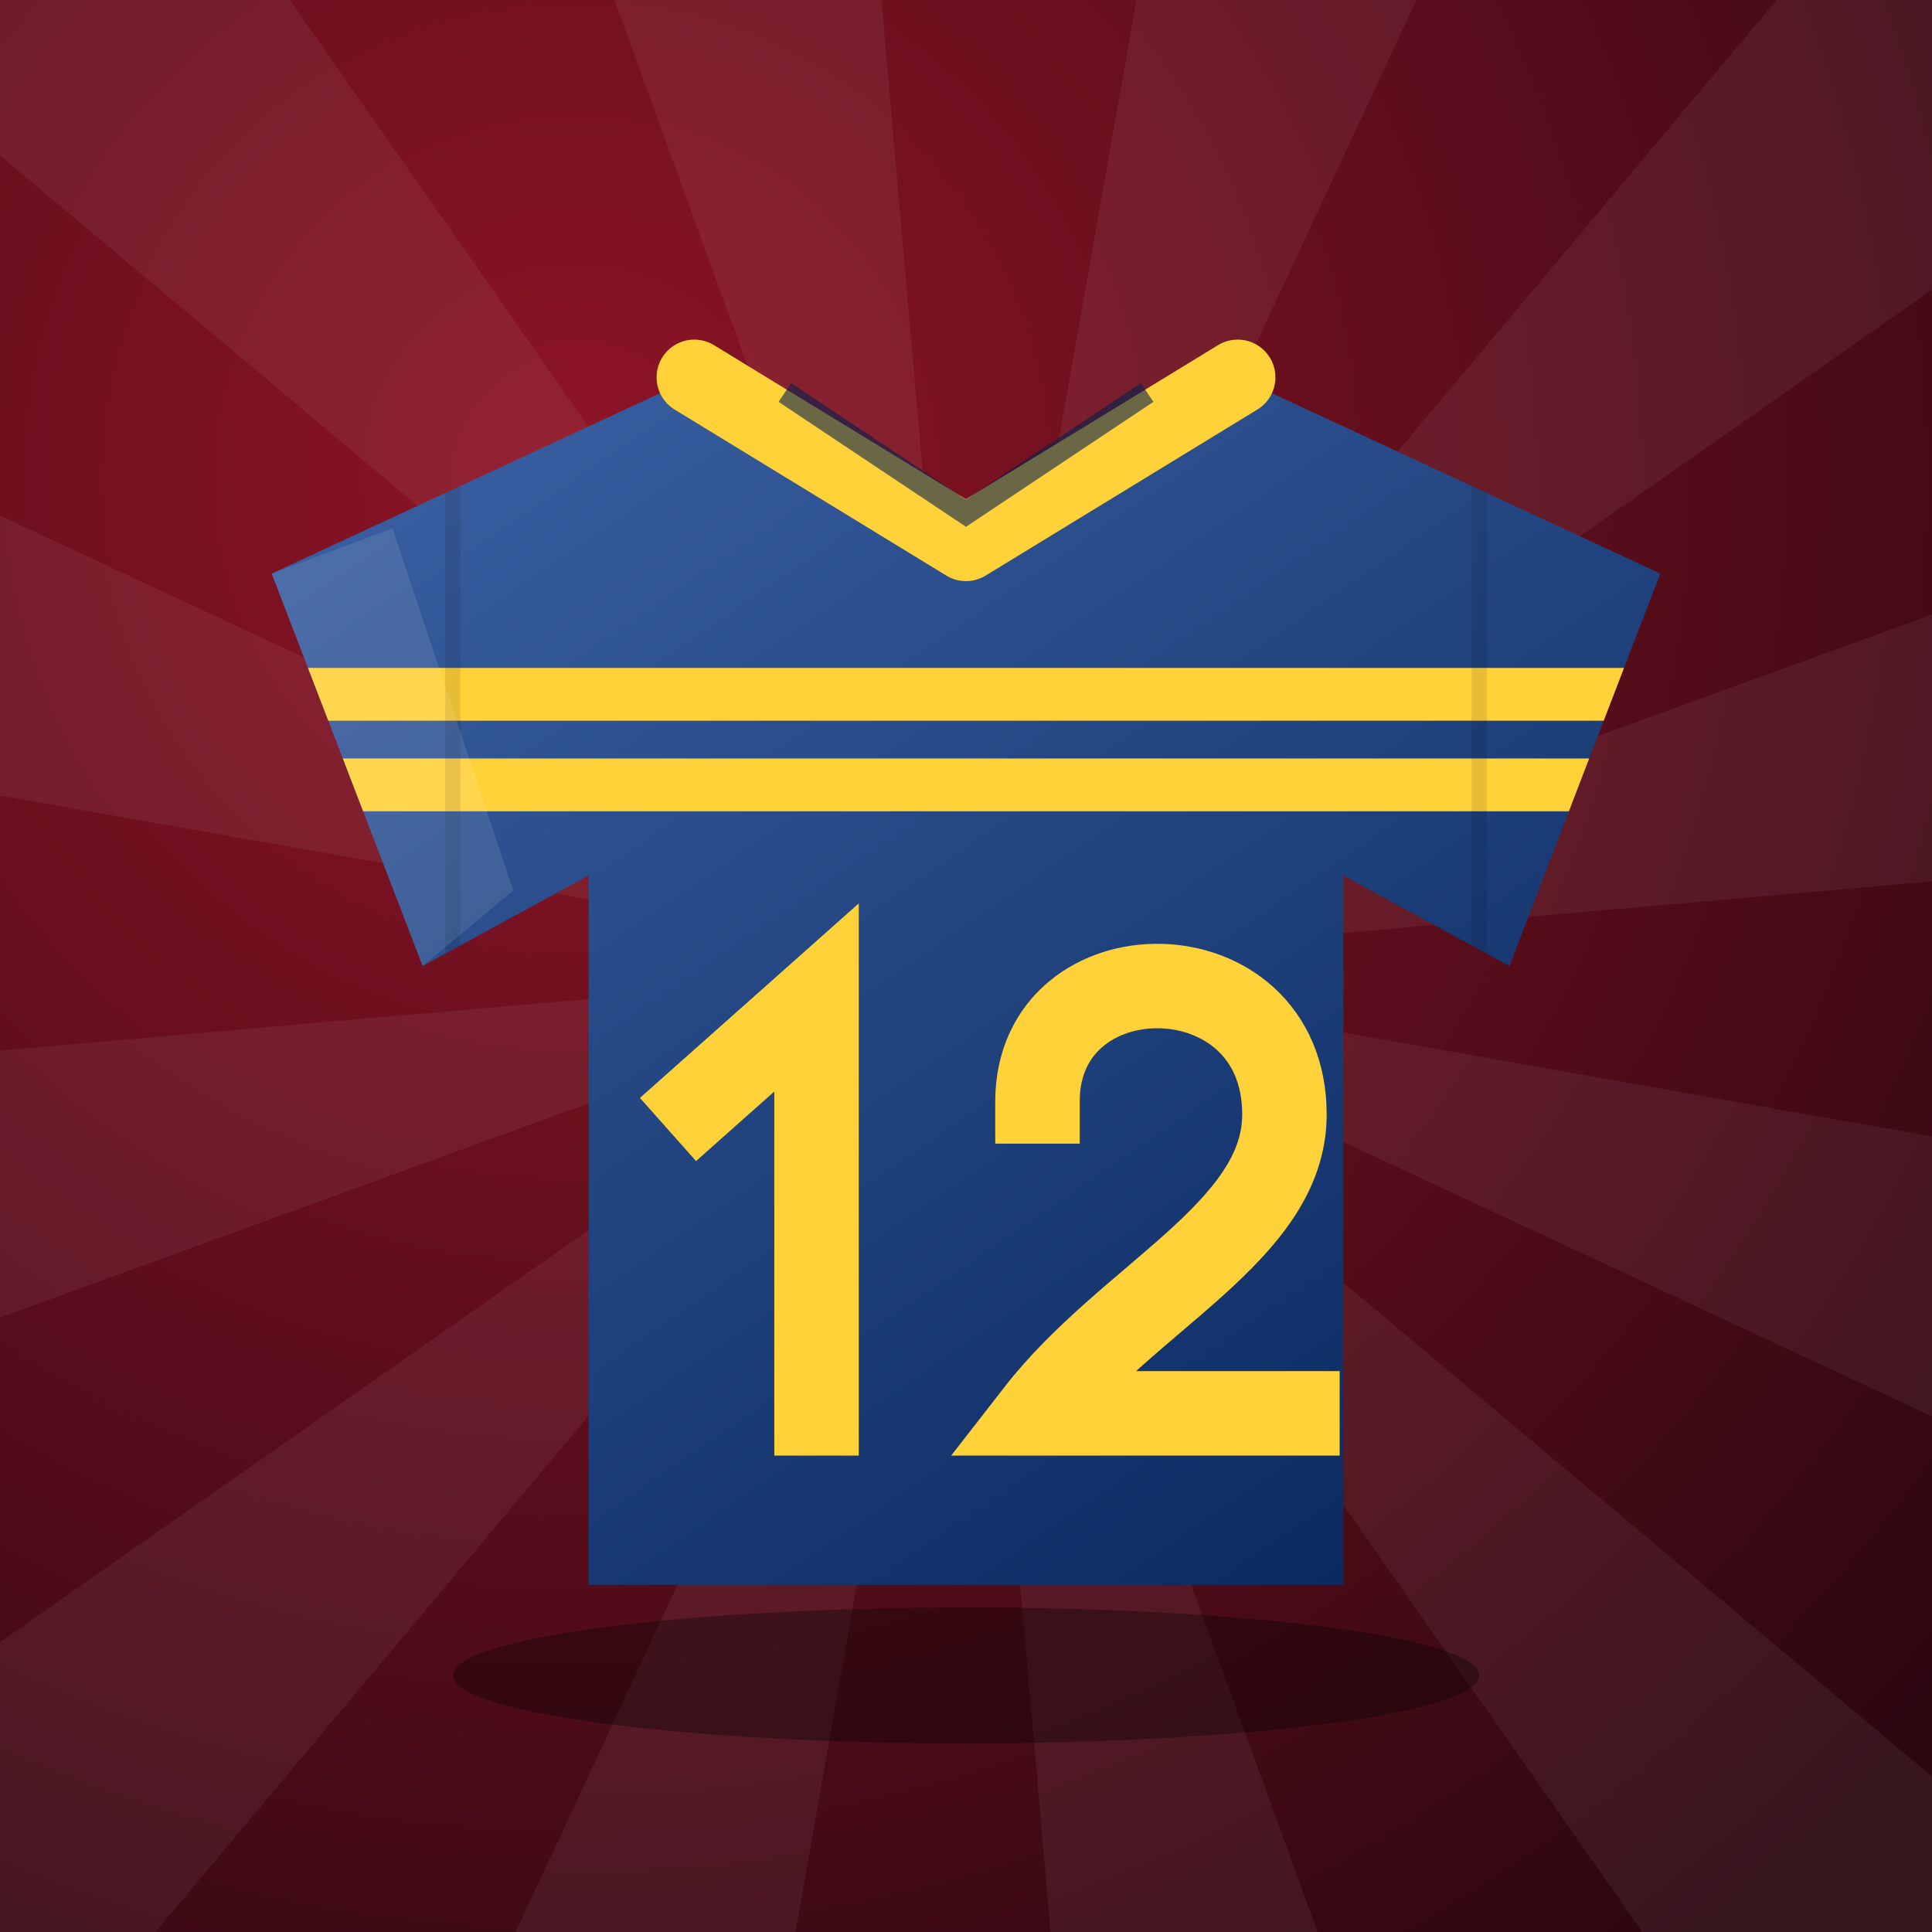
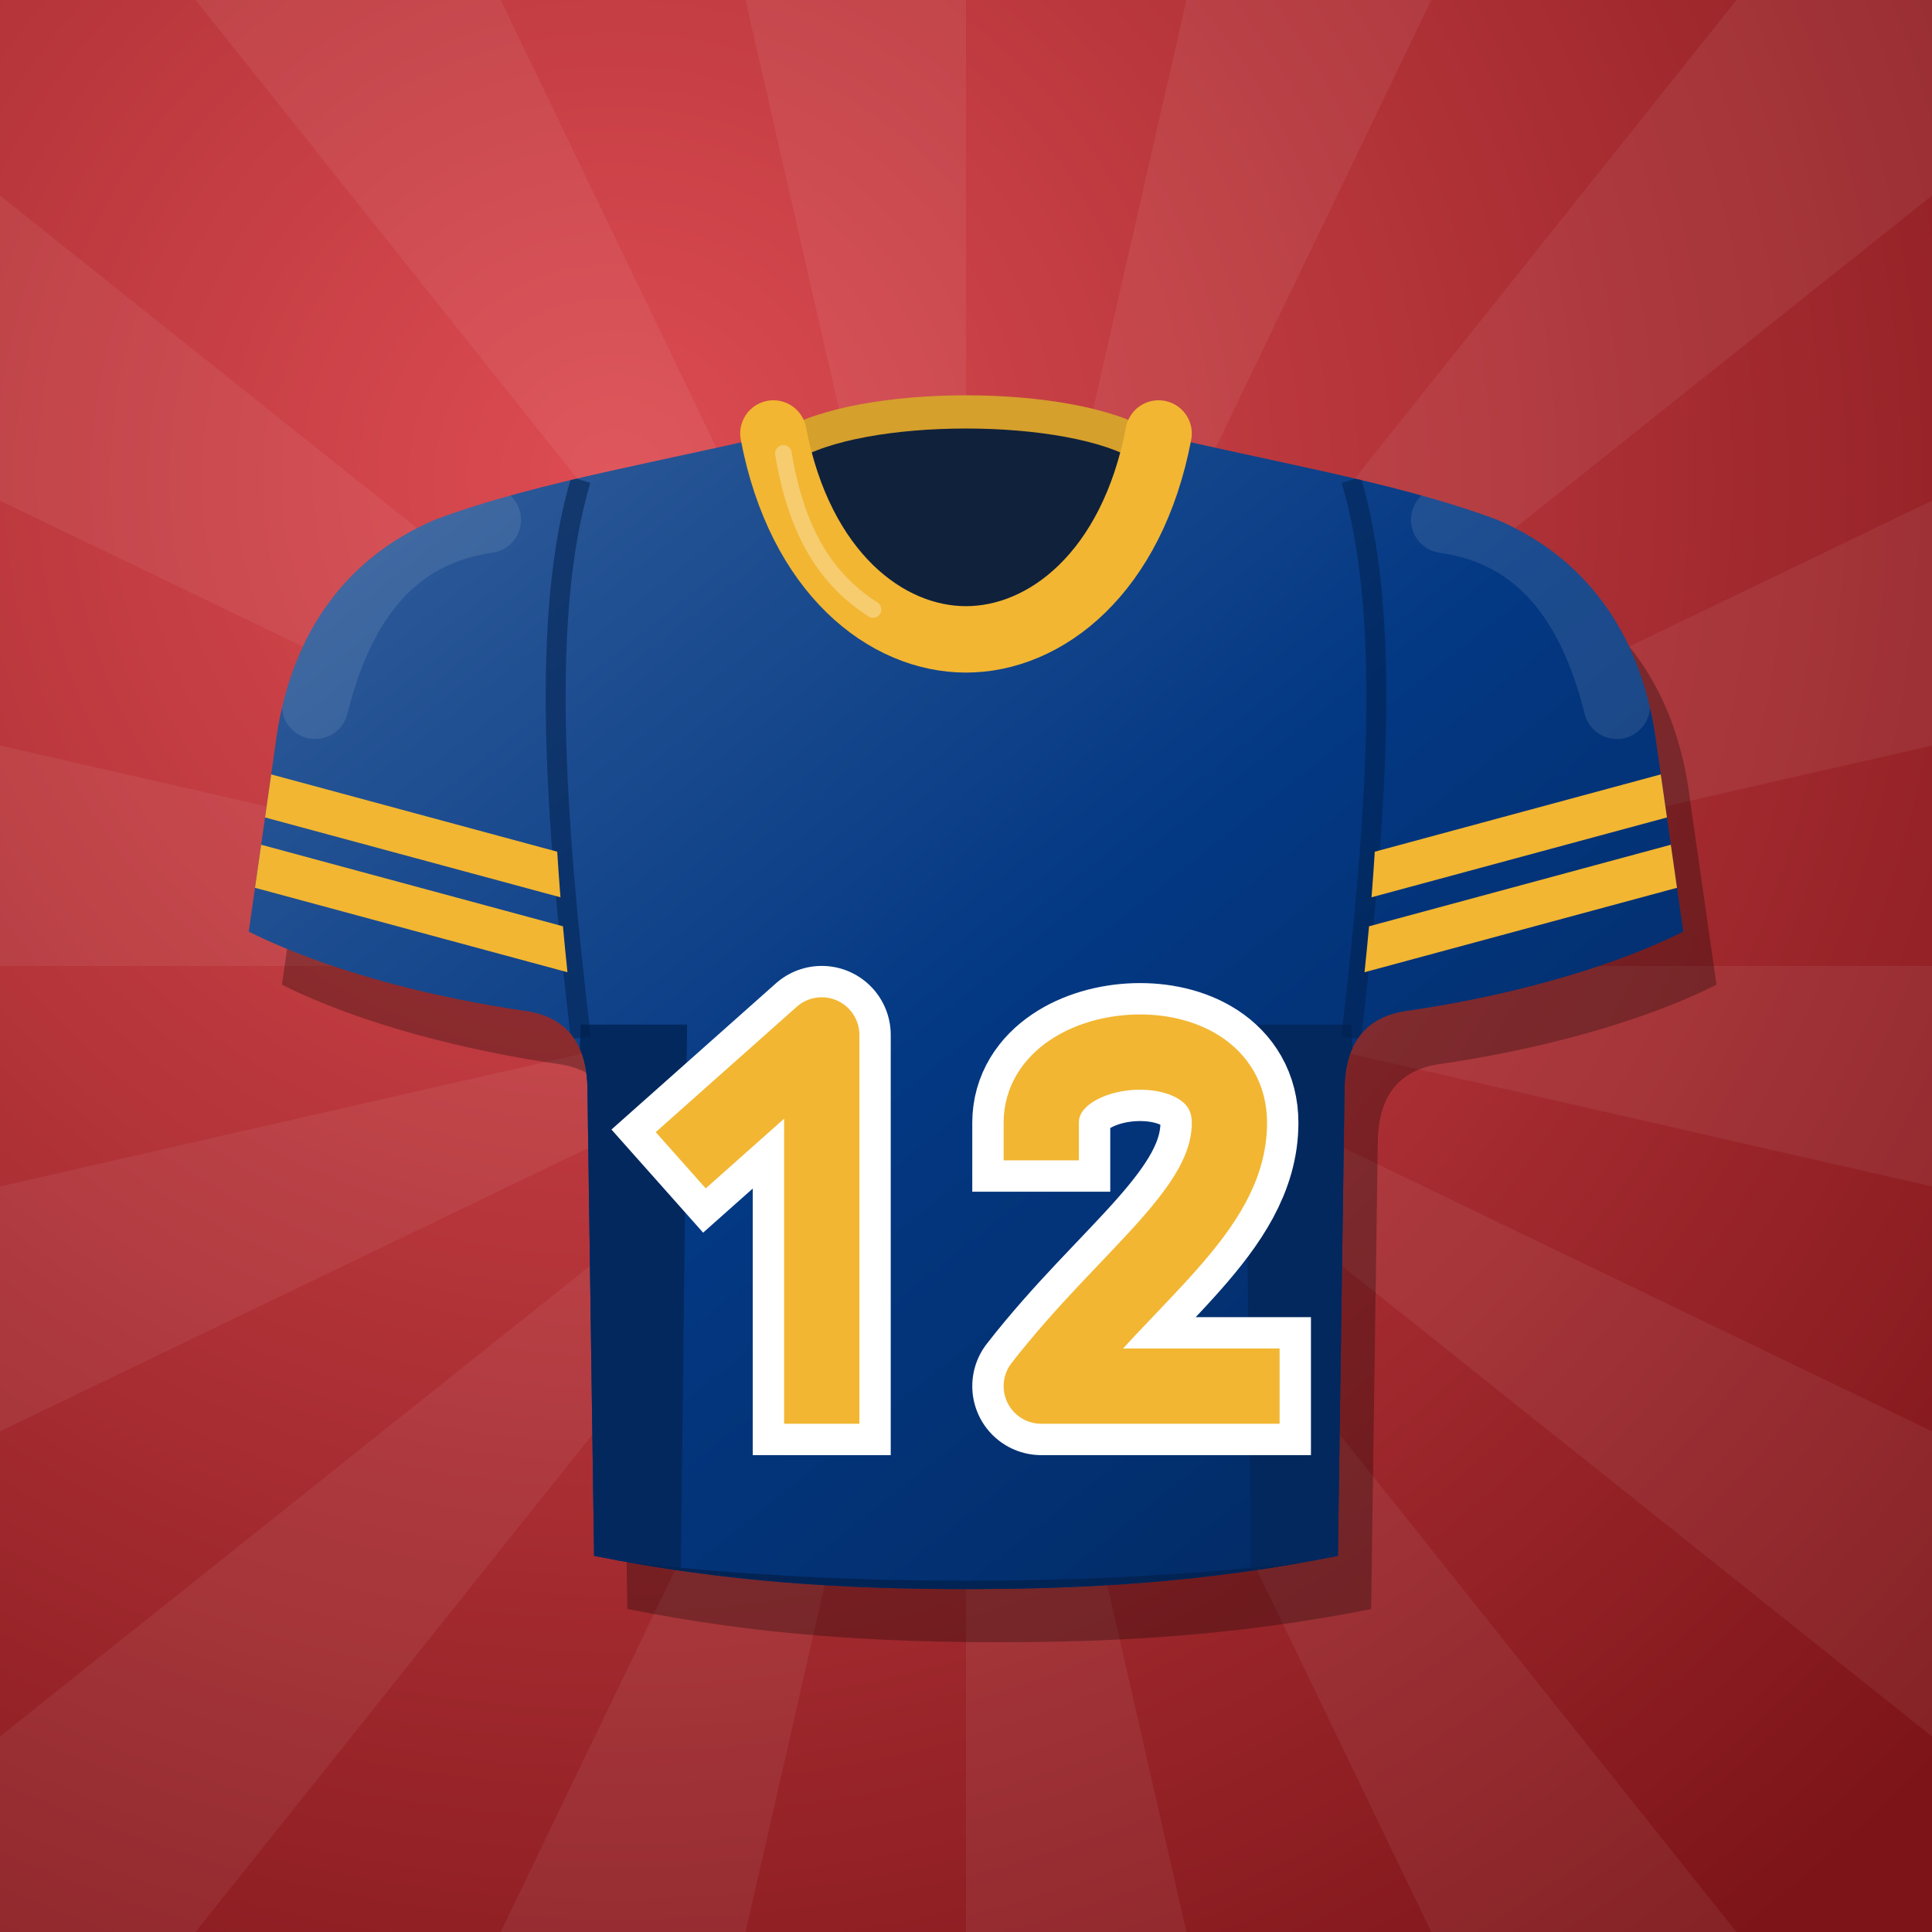
<svg xmlns="http://www.w3.org/2000/svg" viewBox="0 0 256 256" width="256" height="256">
  <defs>
-     <radialGradient id="bg" cx="0.3" cy="0.25" r="0.95">
-       <stop offset="0" stop-color="#8e1426" />
-       <stop offset="1" stop-color="#2b0710" />
+     <radialGradient id="bg" cx="0.32" cy="0.25" r="0.95">
+       <stop offset="0" stop-color="#dd4c52" />
+       <stop offset="1" stop-color="#7c1418" />
    </radialGradient>
-     <linearGradient id="jr" x1="0.1" y1="0" x2="0.9" y2="1">
-       <stop offset="0" stop-color="#3b61a3" />
-       <stop offset="1" stop-color="#07265c" />
+     <linearGradient id="jb" x1="0" y1="0" x2="1" y2="1">
+       <stop offset="0" stop-color="#35609c" />
+       <stop offset="0.5" stop-color="#033883" />
+       <stop offset="1" stop-color="#02275c" />
    </linearGradient>
-     <clipPath id="jc">
-       <path d="M92 50L128 72L164 50L220 76L200 128L178 116V210H78V116L56 128L36 76Z" />
+     <clipPath id="cj">
+       <path d="M128 43L152 42C172 47 192 50 208 56C222 62 230 74 232 90L236 118C224 124 208 128 194 130C188 131 185 135 185 142L184 212C164 216 146 217 128 217C110 217 92 216 72 212L71 142C71 135 68 131 62 130C48 128 32 124 20 118L24 90C26 74 34 62 48 56C64 50 84 47 104 42L128 43Z" />
+     </clipPath>
+     <clipPath id="cs">
+       <path d="M185 47C192 70 191 100 187 133L194 130C208 128 224 124 236 118L232 90C230 74 222 62 208 56C200 52 192 49 185 47Z" />
+       <path d="M185 47C192 70 191 100 187 133L194 130C208 128 224 124 236 118L232 90C230 74 222 62 208 56C200 52 192 49 185 47Z" transform="translate(256 0) scale(-1 1)" />
    </clipPath>
  </defs>
  <rect width="256" height="256" fill="url(#bg)" />
-   <path d="M128 128 L521.9 197.5 L490.5 297.0ZM128 128 L434.4 385.1 L357.4 455.7ZM128 128 L264.8 503.9 L162.9 526.5ZM128 128 L58.5 521.9 L-41.0 490.5ZM128 128 L-129.1 434.4 L-199.7 357.4ZM128 128 L-247.9 264.8 L-270.5 162.9ZM128 128 L-265.9 58.5 L-234.5 -41.0ZM128 128 L-178.4 -129.1 L-101.4 -199.7ZM128 128 L-8.8 -247.9 L93.1 -270.5ZM128 128 L197.5 -265.9 L297.0 -234.5ZM128 128 L385.1 -178.4 L455.7 -101.4ZM128 128 L503.9 -8.8 L526.5 93.1Z" fill="#fff" fill-opacity="0.06" />
-   <ellipse cx="128" cy="222" rx="68" ry="9" fill="#000" fill-opacity=".32" />
-   <path d="M92 50L128 72L164 50L220 76L200 128L178 116V210H78V116L56 128L36 76Z" fill="url(#jr)" />
-   <g clip-path="url(#jc)">
-     <path d="M30 92L228 92M30 104L228 104" stroke="#ffd23a" stroke-width="7" />
-     <path d="M60 40L60 220M196 40L196 220" stroke="#000" stroke-opacity=".10" stroke-width="2" />
+   <path d="M128 128 L528.0 128.0 L518.0 217.0ZM128 128 L488.4 301.6 L440.7 377.4ZM128 128 L377.4 440.7 L301.6 488.4ZM128 128 L217.0 518.0 L128.0 528.0ZM128 128 L39.0 518.0 L-45.6 488.4ZM128 128 L-121.4 440.7 L-184.7 377.4ZM128 128 L-232.4 301.6 L-262.0 217.0ZM128 128 L-272.0 128.0 L-262.0 39.0ZM128 128 L-232.4 -45.6 L-184.7 -121.4ZM128 128 L-121.4 -184.7 L-45.6 -232.4ZM128 128 L39.0 -262.0 L128.0 -272.0ZM128 128 L217.0 -262.0 L301.6 -232.4ZM128 128 L377.4 -184.7 L440.7 -121.4ZM128 128 L488.4 -45.6 L518.0 39.0Z" fill="#fff" fill-opacity="0.06" />
+   <g transform="translate(128 134) scale(.88) translate(-128 -130)">
+     <path d="M128 43L152 42C172 47 192 50 208 56C222 62 230 74 232 90L236 118C224 124 208 128 194 130C188 131 185 135 185 142L184 212C164 216 146 217 128 217C110 217 92 216 72 212L71 142C71 135 68 131 62 130C48 128 32 124 20 118L24 90C26 74 34 62 48 56C64 50 84 47 104 42L128 43Z" fill="#000" fill-opacity=".28" transform="translate(5 8)" />
+     <path d="M128 43L152 42C172 47 192 50 208 56C222 62 230 74 232 90L236 118C224 124 208 128 194 130C188 131 185 135 185 142L184 212C164 216 146 217 128 217C110 217 92 216 72 212L71 142C71 135 68 131 62 130C48 128 32 124 20 118L24 90C26 74 34 62 48 56C64 50 84 47 104 42L128 43Z" fill="url(#jb)" />
+     <g clip-path="url(#cj)">
+       <path d="M186 132L170 132L171 220L190 220Z" fill="#02285e" />
+       <path d="M186 50C192 70 190 100 186 134" fill="none" stroke="#02224f" stroke-width="3" stroke-opacity=".55" />
+       <g clip-path="url(#cs)">
+         <path d="M250 104 L176 124" stroke="#F2B632" stroke-width="6.5" />
+         <path d="M250 93 L176 113" stroke="#F2B632" stroke-width="6.5" />
+       </g>
+       <path d="M200 56C214 58 222 68 226 84" fill="none" stroke="#fff" stroke-opacity=".1" stroke-width="10" stroke-linecap="round" />
+       <path d="M70 132L86 132L85 220L66 220Z" fill="#02285e" />
+       <path d="M70 50C64 70 66 100 70 134" fill="none" stroke="#02224f" stroke-width="3" stroke-opacity=".55" />
+       <g clip-path="url(#cs)">
+         <path d="M6 104 L80 124" stroke="#F2B632" stroke-width="6.5" />
+         <path d="M6 93 L80 113" stroke="#F2B632" stroke-width="6.5" />
+       </g>
+       <path d="M56 56C42 58 34 68 30 84" fill="none" stroke="#fff" stroke-opacity=".1" stroke-width="10" stroke-linecap="round" />
+       <path d="M60 213C100 220 156 220 196 213" fill="none" stroke="#022455" stroke-width="5" />
+     </g>
+     <path d="M99 43C103 64 116 74 128 74C140 74 153 64 157 43C146 37 110 37 99 43Z" fill="#10213c" />
+     <path d="M101 45C112 38 144 38 155 45" fill="none" stroke="#d5a02c" stroke-width="5" />
+     <path d="M99 43C103 64 116 74 128 74C140 74 153 64 157 43" fill="none" stroke="#F2B632" stroke-width="10" stroke-linecap="round" />
+     <path d="M100.5 46C102.5 58 107 65 114 69.5" fill="none" stroke="#fff" stroke-opacity=".3" stroke-width="2.5" stroke-linecap="round" />
+     <g transform="translate(128 160) scale(0.9444) translate(0 -36)">
+       <g transform="translate(-50.0 0)">
+         <path d="M9 24L27 8V64" fill="none" stroke="#ffffff" stroke-width="22" stroke-linecap="square" stroke-linejoin="round" />
+         <path d="M9 24L27 8V64" fill="none" stroke="#F2B632" stroke-width="12" stroke-linecap="square" stroke-linejoin="round" />
+       </g>
+       <g transform="translate(4.0 0)">
+         <path d="M8 22C8 8 38 6 38 22C38 36 22 46 8 64H40" fill="none" stroke="#ffffff" stroke-width="22" stroke-linecap="square" stroke-linejoin="round" />
+         <path d="M8 22C8 8 38 6 38 22C38 36 22 46 8 64H40" fill="none" stroke="#F2B632" stroke-width="12" stroke-linecap="square" stroke-linejoin="round" />
+       </g>
+     </g>
  </g>
-   <path d="M92 50L128 72L164 50" fill="none" stroke="#ffd23a" stroke-width="10" stroke-linejoin="round" stroke-linecap="round" />
-   <path d="M104 52L128 68L152 52" fill="none" stroke="#06204d" stroke-width="3" stroke-opacity=".6" />
-   <g transform="translate(128 158) scale(0.8611) translate(0 -36)">
-     <path d="M10 22L28 6V70" transform="translate(-51.0 0)" fill="none" stroke="#ffd23a" stroke-width="13.0" stroke-linecap="square" stroke-linejoin="miter" />
-     <path d="M6 22C6 -2 44 -2 44 24C44 42 20 52 6 70H46" transform="translate(5.0 0)" fill="none" stroke="#ffd23a" stroke-width="13.0" stroke-linecap="square" stroke-linejoin="miter" />
-   </g>
-   <path d="M56 128L36 76L52 70L68 118Z" fill="#fff" fill-opacity=".10" />
</svg>
